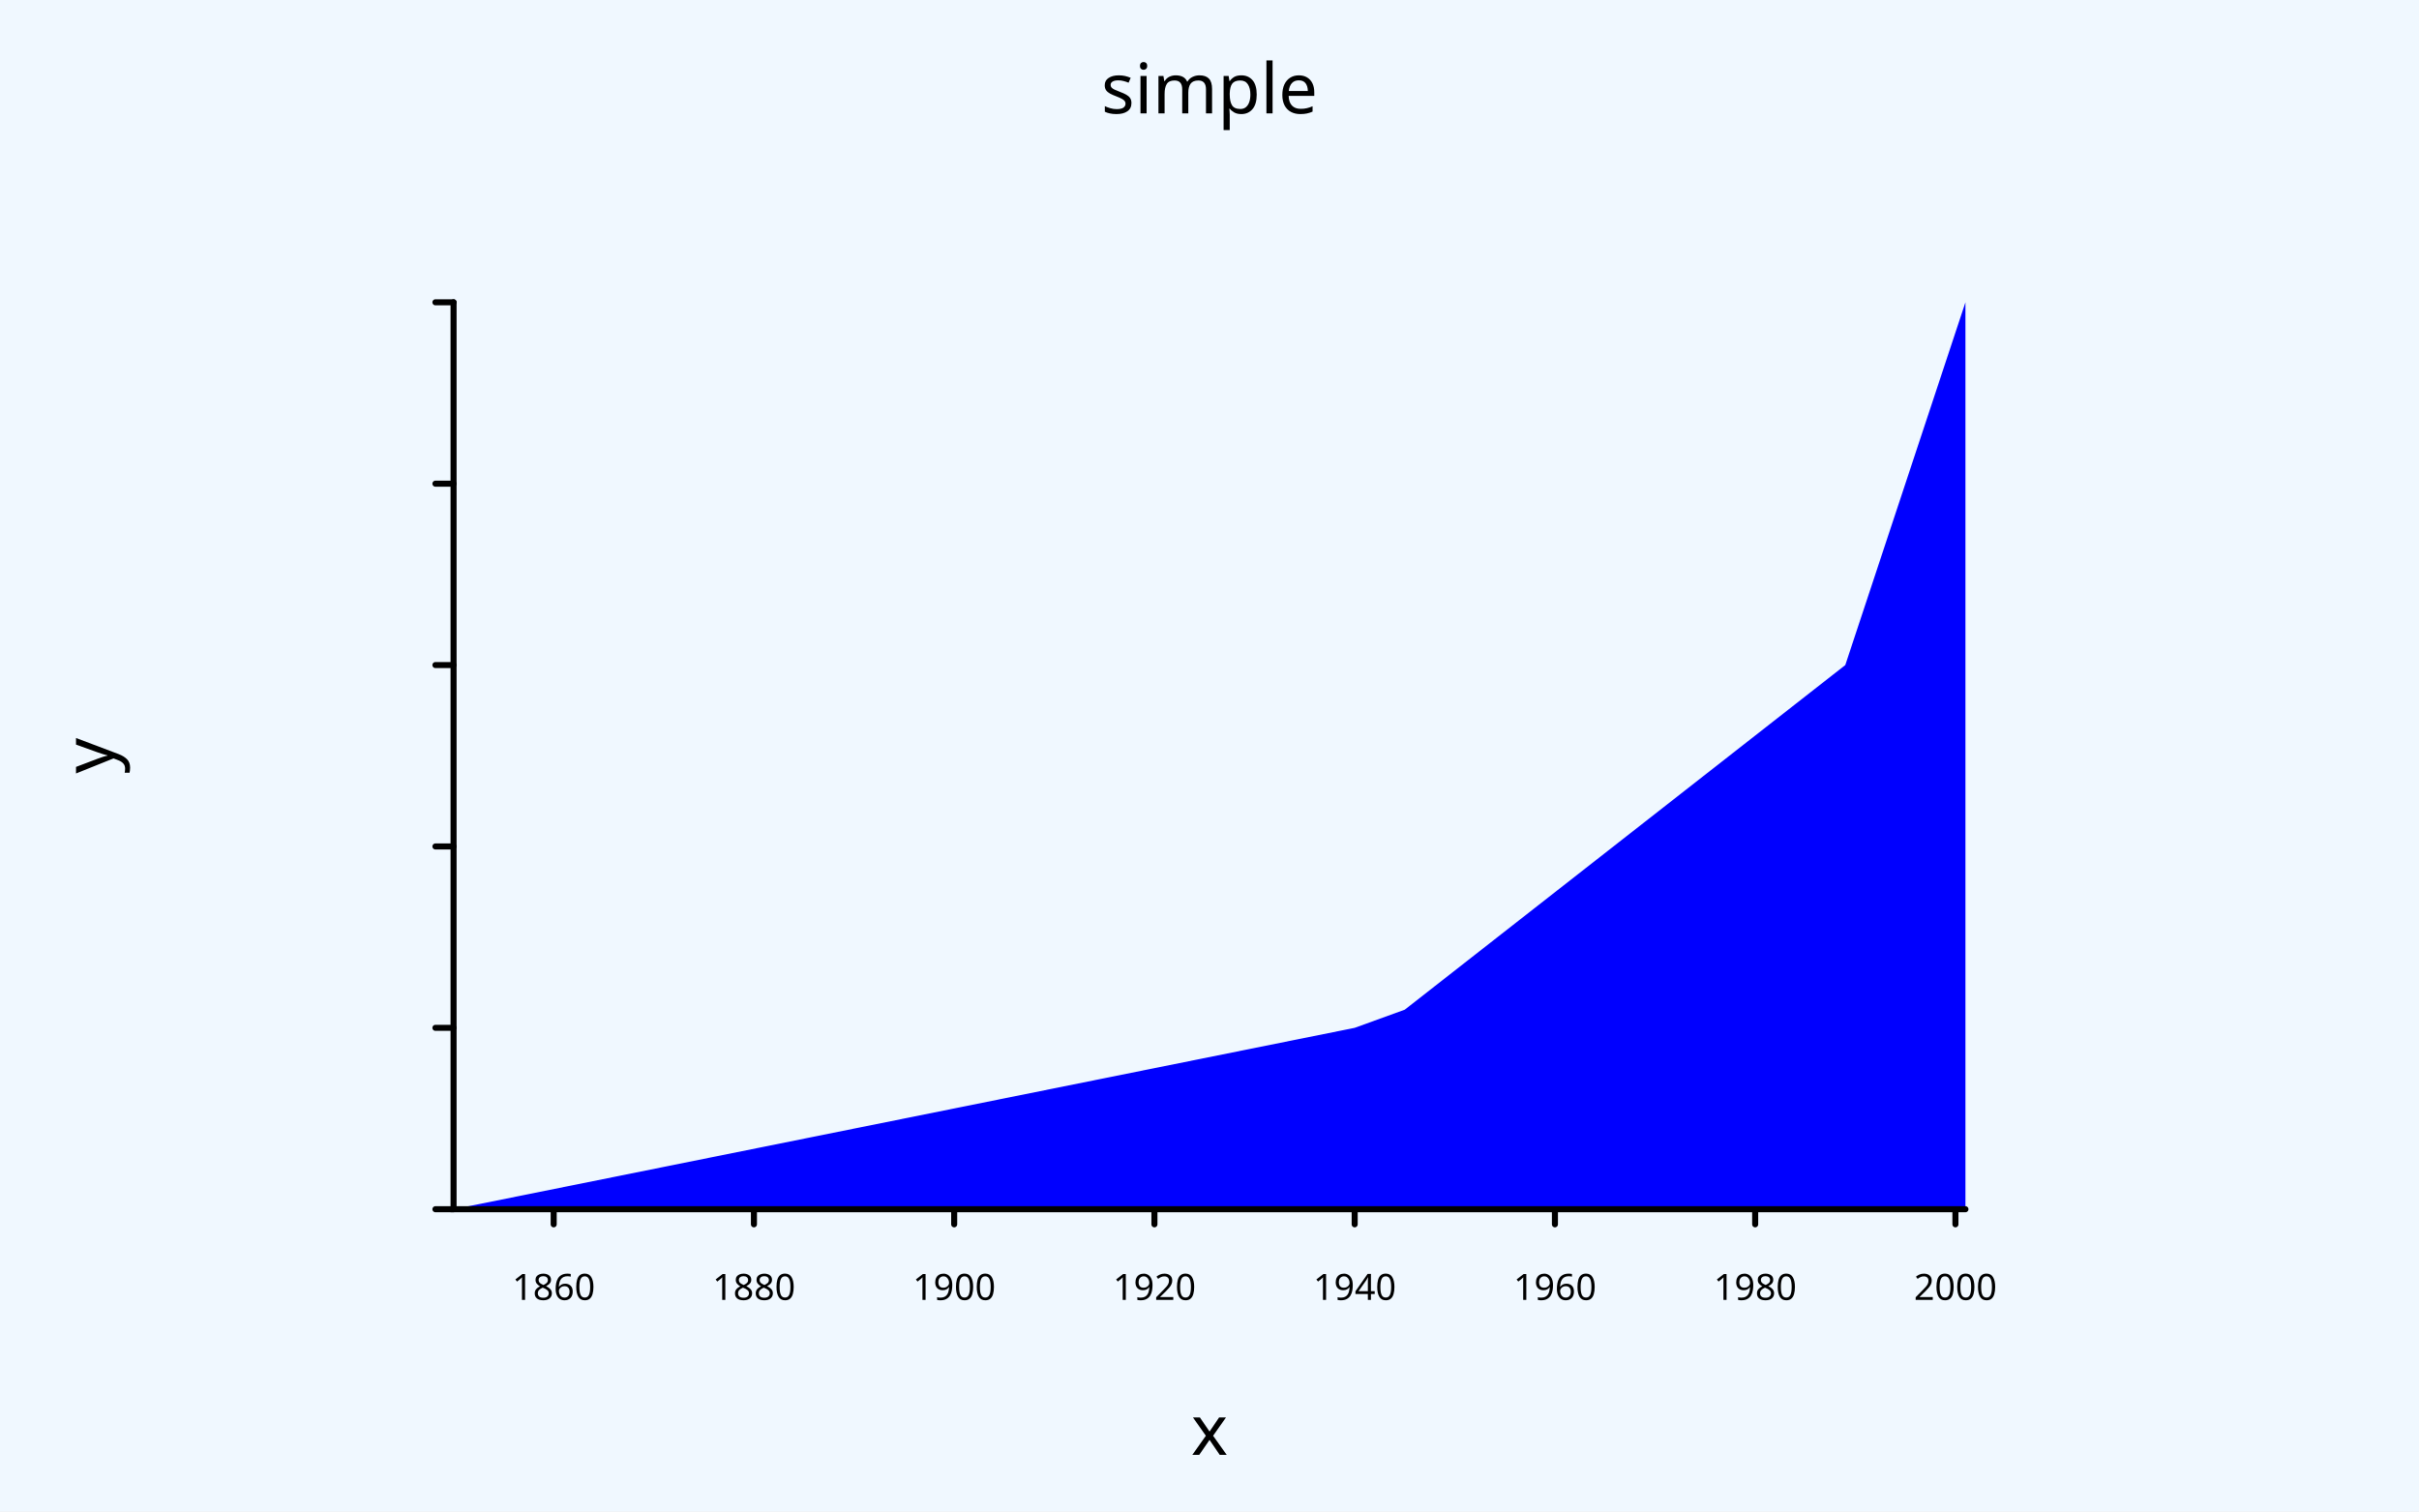
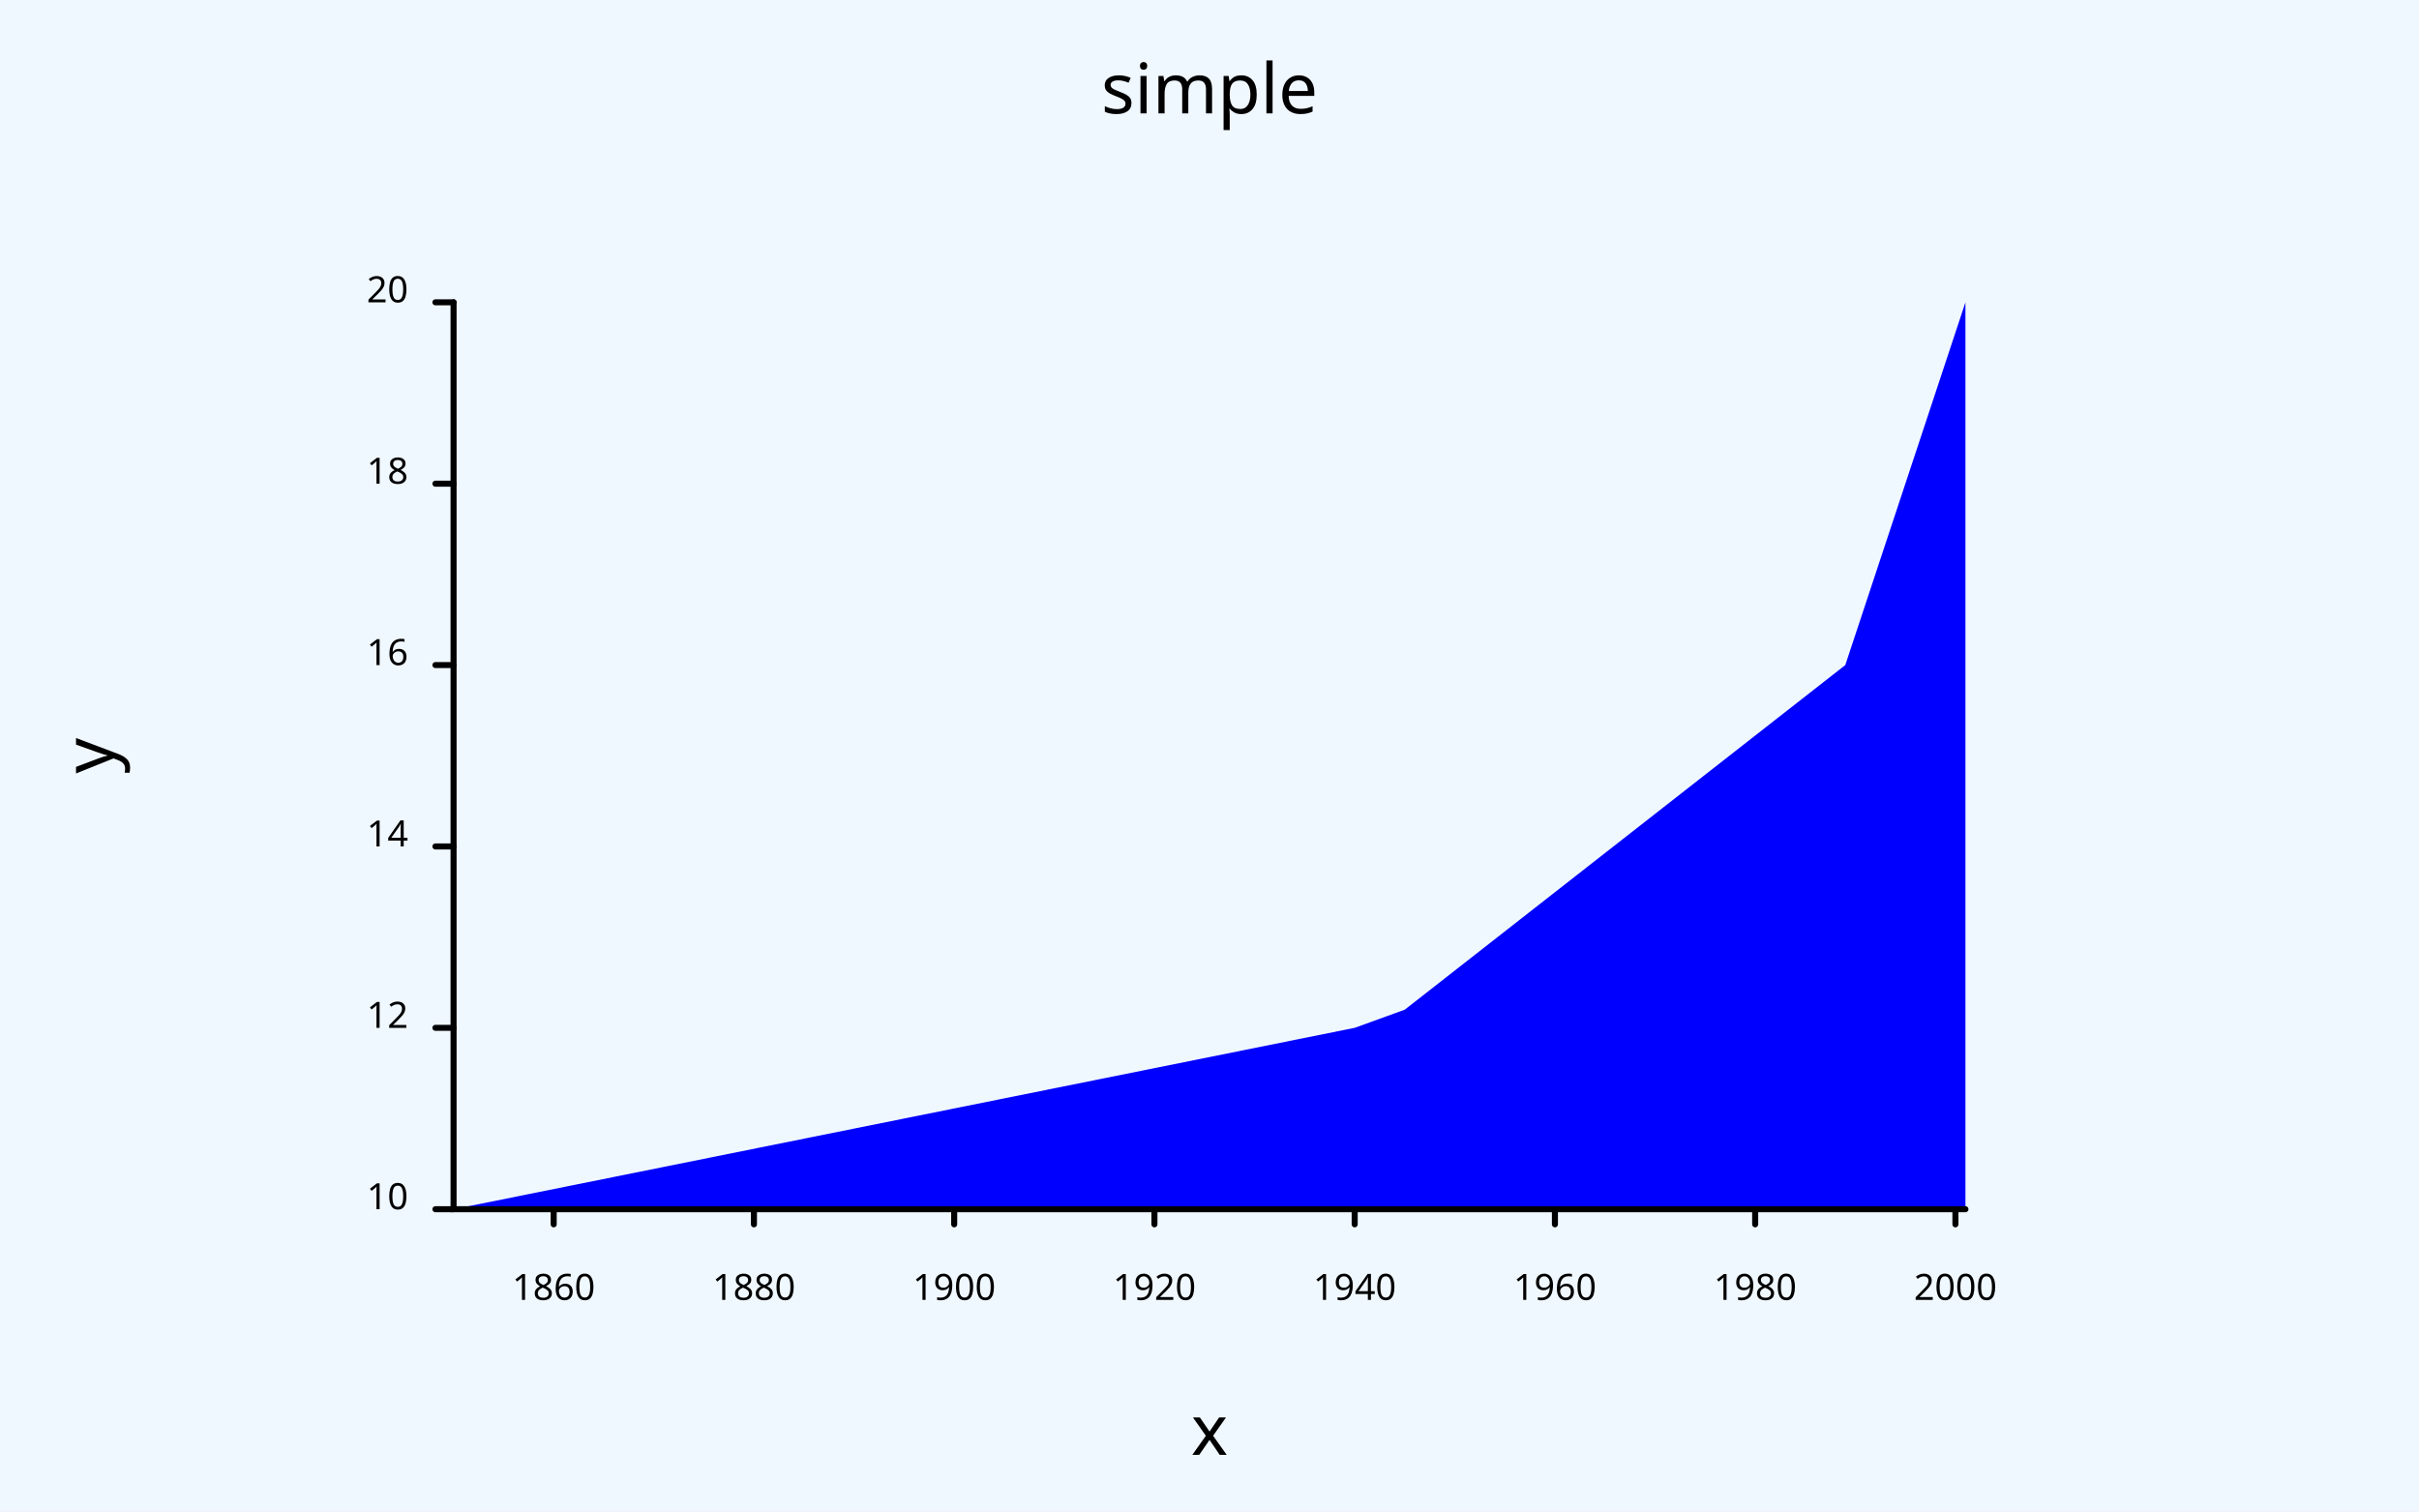
<svg xmlns="http://www.w3.org/2000/svg" class="poloto" width="800" height="500" viewBox="0 0 800 500">
  <style>.poloto {stroke-linecap:round;font-family: sans-serif;stroke-width:2;}.scatter{stroke-width:7}.poloto_text{fill: black;}.poloto_axis_lines{stroke: black;stoke-width:3;fill:none}.poloto_background{fill: aliceblue;}.poloto0stroke{stroke:  blue;}.poloto1stroke{stroke:  red;}.poloto2stroke{stroke:  green;}.poloto3stroke{stroke:  gold;}.poloto4stroke{stroke:  aqua;}.poloto5stroke{stroke:  brown;}.poloto6stroke{stroke:  lime;}.poloto7stroke{stroke:  chocolate;}.poloto0fill{fill:blue;}.poloto1fill{fill:red;}.poloto2fill{fill:green;}.poloto3fill{fill:gold;}.poloto4fill{fill:aqua;}.poloto5fill{fill:brown;}.poloto6fill{fill:lime;}.poloto7fill{fill:chocolate;}</style>
  <rect class="poloto_background" fill="white" x="0" y="0" width="800" height="500" />
  <line class="poloto_axis_lines" stroke="black" x1="183.113" x2="183.113" y1="400" y2="405" />
  <text class="poloto_text" alignment-baseline="start" text-anchor="middle" x="183.113" y="430">1860</text>
  <line class="poloto_axis_lines" stroke="black" x1="249.338" x2="249.338" y1="400" y2="405" />
  <text class="poloto_text" alignment-baseline="start" text-anchor="middle" x="249.338" y="430">1880</text>
  <line class="poloto_axis_lines" stroke="black" x1="315.563" x2="315.563" y1="400" y2="405" />
  <text class="poloto_text" alignment-baseline="start" text-anchor="middle" x="315.563" y="430">1900</text>
  <line class="poloto_axis_lines" stroke="black" x1="381.788" x2="381.788" y1="400" y2="405" />
  <text class="poloto_text" alignment-baseline="start" text-anchor="middle" x="381.788" y="430">1920</text>
  <line class="poloto_axis_lines" stroke="black" x1="448.013" x2="448.013" y1="400" y2="405" />
  <text class="poloto_text" alignment-baseline="start" text-anchor="middle" x="448.013" y="430">1940</text>
  <line class="poloto_axis_lines" stroke="black" x1="514.238" x2="514.238" y1="400" y2="405" />
  <text class="poloto_text" alignment-baseline="start" text-anchor="middle" x="514.238" y="430">1960</text>
  <line class="poloto_axis_lines" stroke="black" x1="580.464" x2="580.464" y1="400" y2="405" />
  <text class="poloto_text" alignment-baseline="start" text-anchor="middle" x="580.464" y="430">1980</text>
  <line class="poloto_axis_lines" stroke="black" x1="646.689" x2="646.689" y1="400" y2="405" />
  <text class="poloto_text" alignment-baseline="start" text-anchor="middle" x="646.689" y="430">2000</text>
  <line class="poloto_axis_lines" stroke="black" x1="150" x2="144" y1="400" y2="400" />
-   <text class="poloto_text" alignment-baseline="middle" text-anchor="end" x="135" y="400" />10<line class="poloto_axis_lines" stroke="black" x1="150" x2="144" y1="340" y2="340" />
-   <text class="poloto_text" alignment-baseline="middle" text-anchor="end" x="135" y="340" />12<line class="poloto_axis_lines" stroke="black" x1="150" x2="144" y1="280" y2="280" />
-   <text class="poloto_text" alignment-baseline="middle" text-anchor="end" x="135" y="280" />14<line class="poloto_axis_lines" stroke="black" x1="150" x2="144" y1="220" y2="220" />
-   <text class="poloto_text" alignment-baseline="middle" text-anchor="end" x="135" y="220" />16<line class="poloto_axis_lines" stroke="black" x1="150" x2="144" y1="160" y2="160" />
-   <text class="poloto_text" alignment-baseline="middle" text-anchor="end" x="135" y="160" />18<line class="poloto_axis_lines" stroke="black" x1="150" x2="144" y1="100" y2="100" />
-   <text class="poloto_text" alignment-baseline="middle" text-anchor="end" x="135" y="100" />20<path class="poloto0fill" d=" M 150 400 L 150 400 L 448.013 340 L 464.57 334 L 610.265 220 L 650 100 L 650 400 Z" />
+   <text class="poloto_text" alignment-baseline="middle" text-anchor="end" x="135" y="400">10</text>
+   <line class="poloto_axis_lines" stroke="black" x1="150" x2="144" y1="340" y2="340" />
+   <text class="poloto_text" alignment-baseline="middle" text-anchor="end" x="135" y="340">12</text>
+   <line class="poloto_axis_lines" stroke="black" x1="150" x2="144" y1="280" y2="280" />
+   <text class="poloto_text" alignment-baseline="middle" text-anchor="end" x="135" y="280">14</text>
+   <line class="poloto_axis_lines" stroke="black" x1="150" x2="144" y1="220" y2="220" />
+   <text class="poloto_text" alignment-baseline="middle" text-anchor="end" x="135" y="220">16</text>
+   <line class="poloto_axis_lines" stroke="black" x1="150" x2="144" y1="160" y2="160" />
+   <text class="poloto_text" alignment-baseline="middle" text-anchor="end" x="135" y="160">18</text>
+   <line class="poloto_axis_lines" stroke="black" x1="150" x2="144" y1="100" y2="100" />
+   <text class="poloto_text" alignment-baseline="middle" text-anchor="end" x="135" y="100">20</text>
+   <path class="poloto0fill" d=" M 150 400 L 150 400 L 448.013 340 L 464.57 334 L 610.265 220 L 650 100 L 650 400 Z" />
  <text class="poloto_text" alignment-baseline="middle" text-anchor="start" font-size="large" x="675" y="100" />
  <text class="poloto_text" alignment-baseline="start" text-anchor="middle" font-size="x-large" x="400" y="37.5">simple</text>
  <text class="poloto_text" alignment-baseline="start" text-anchor="middle" font-size="x-large" x="400" y="481.25">x</text>
  <text class="poloto_text" alignment-baseline="start" text-anchor="middle" font-size="x-large" transform="rotate(-90,37.5,250)" x="37.5" y="250">y</text>
  <path stroke="black" fill="none" class="poloto_axis_lines" d=" M 150 100 L 150 400 L 650 400" />
</svg>
